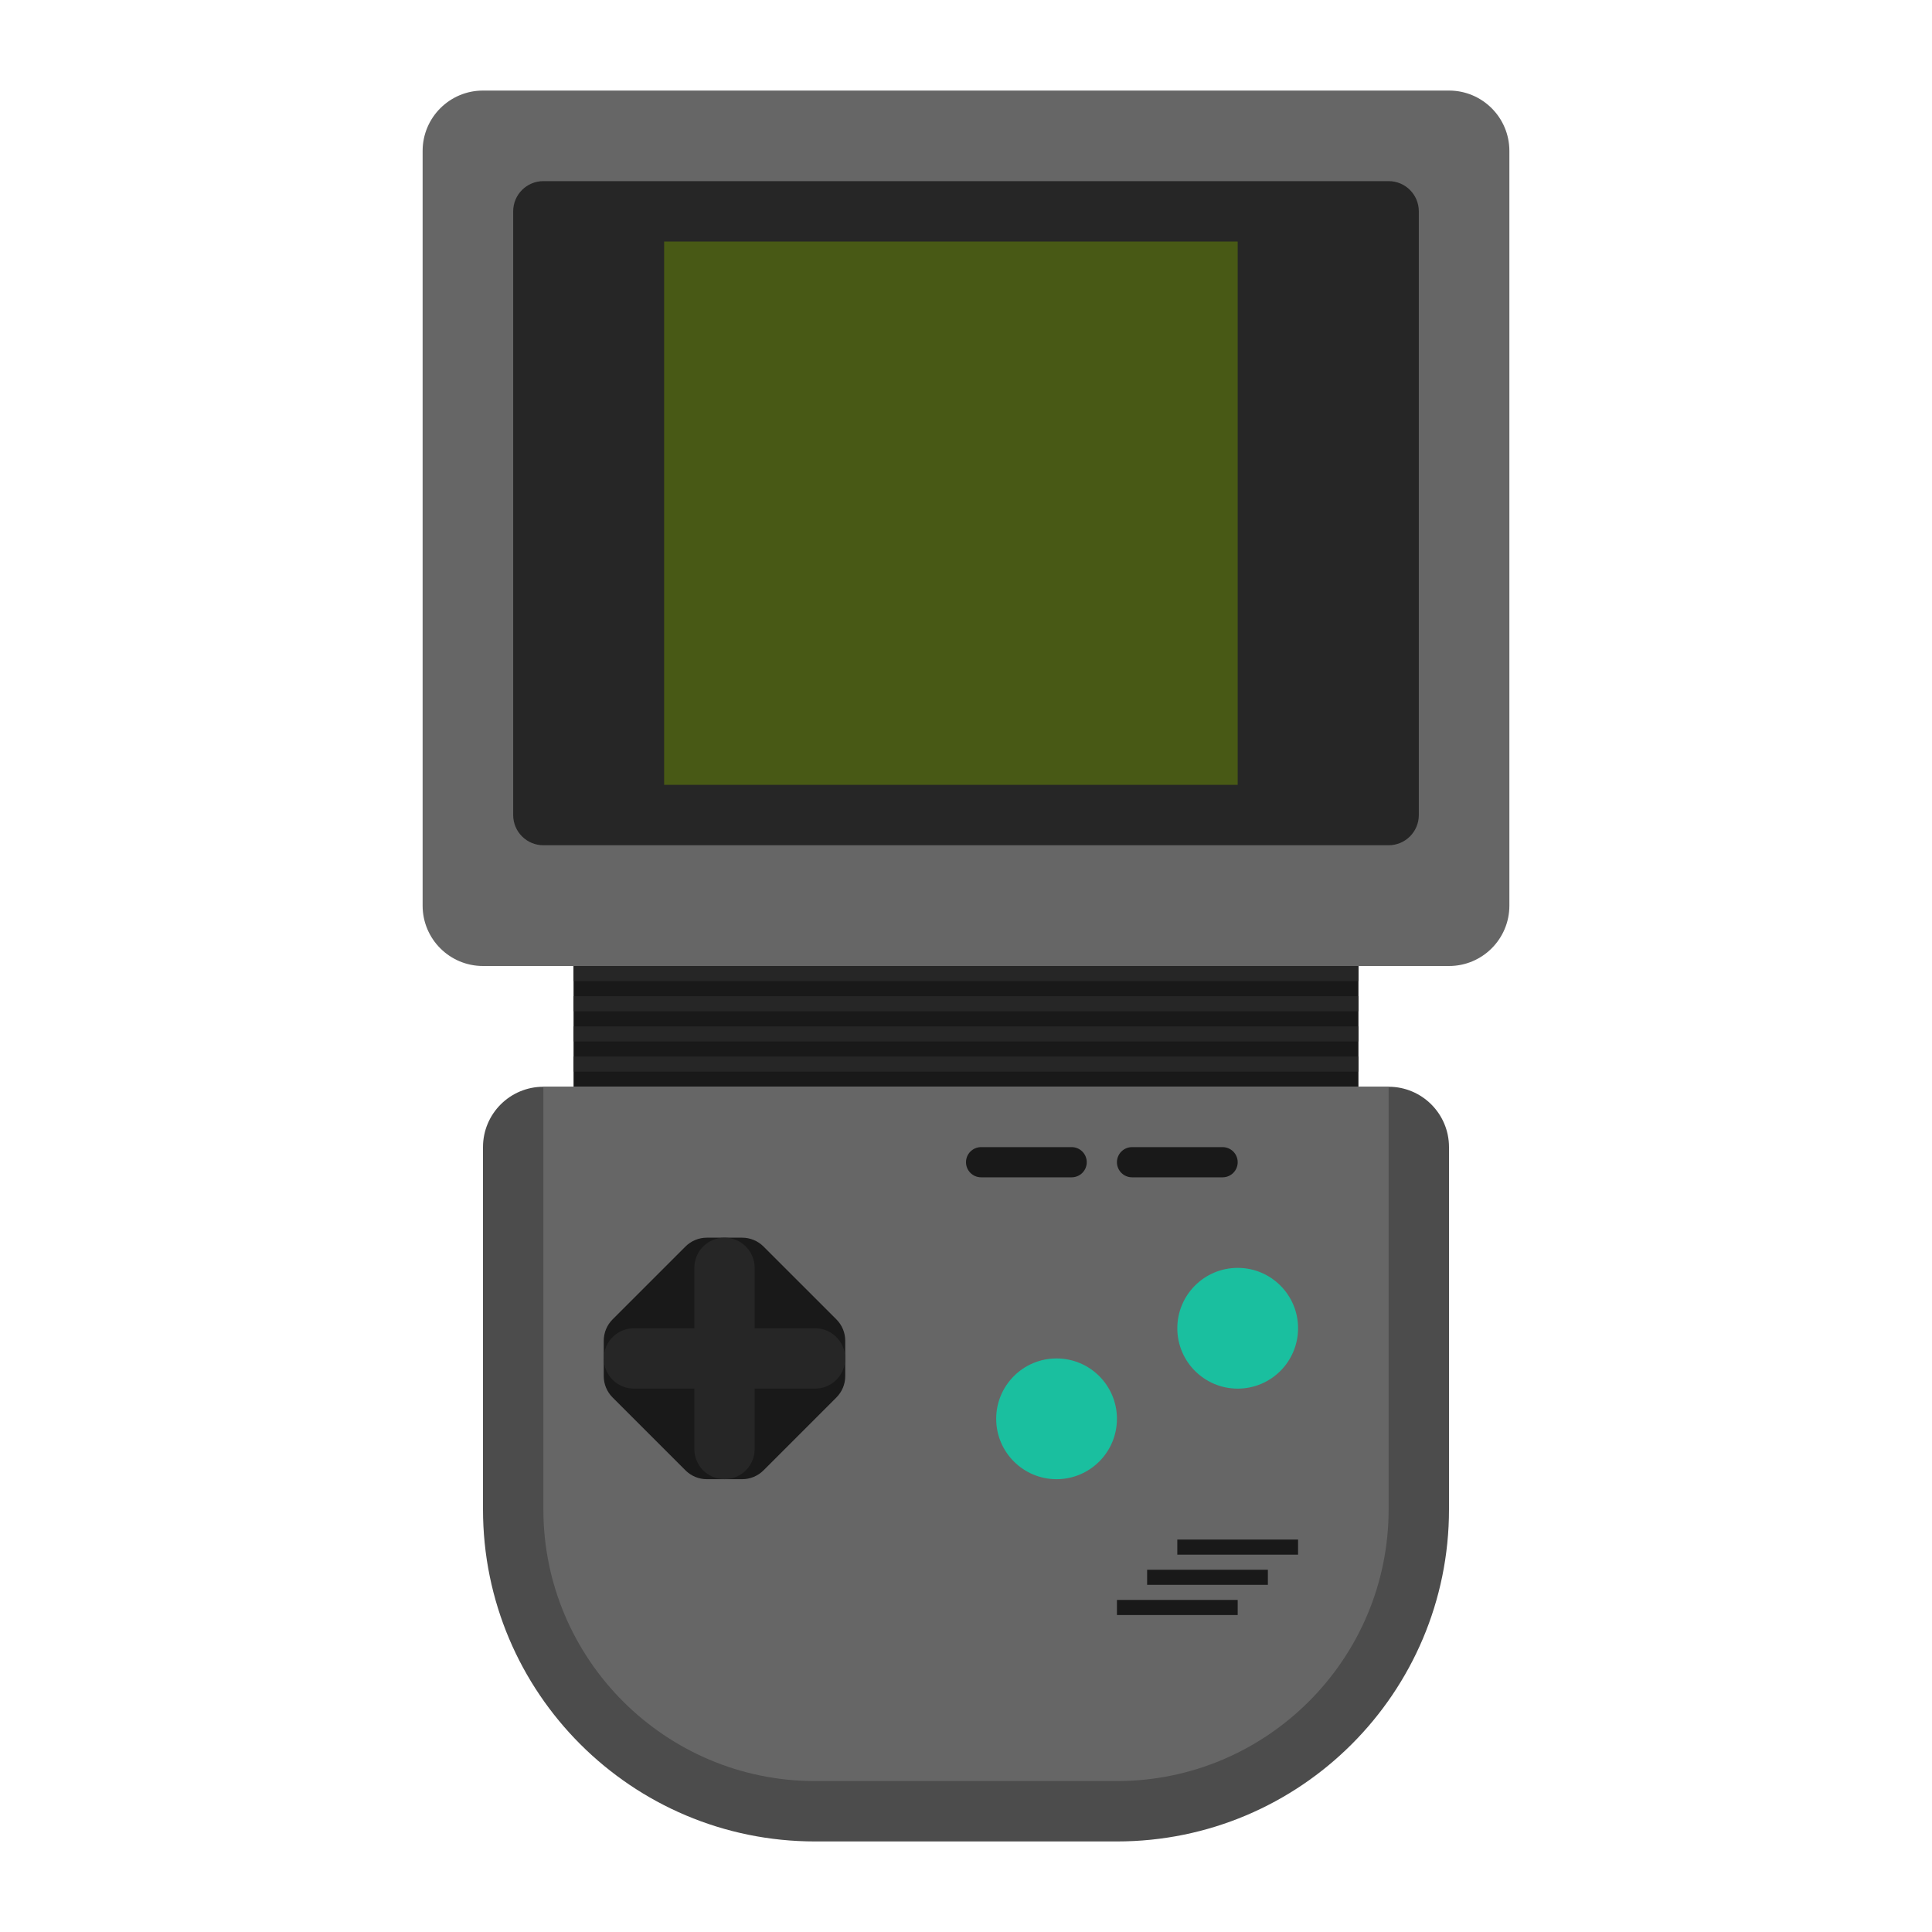
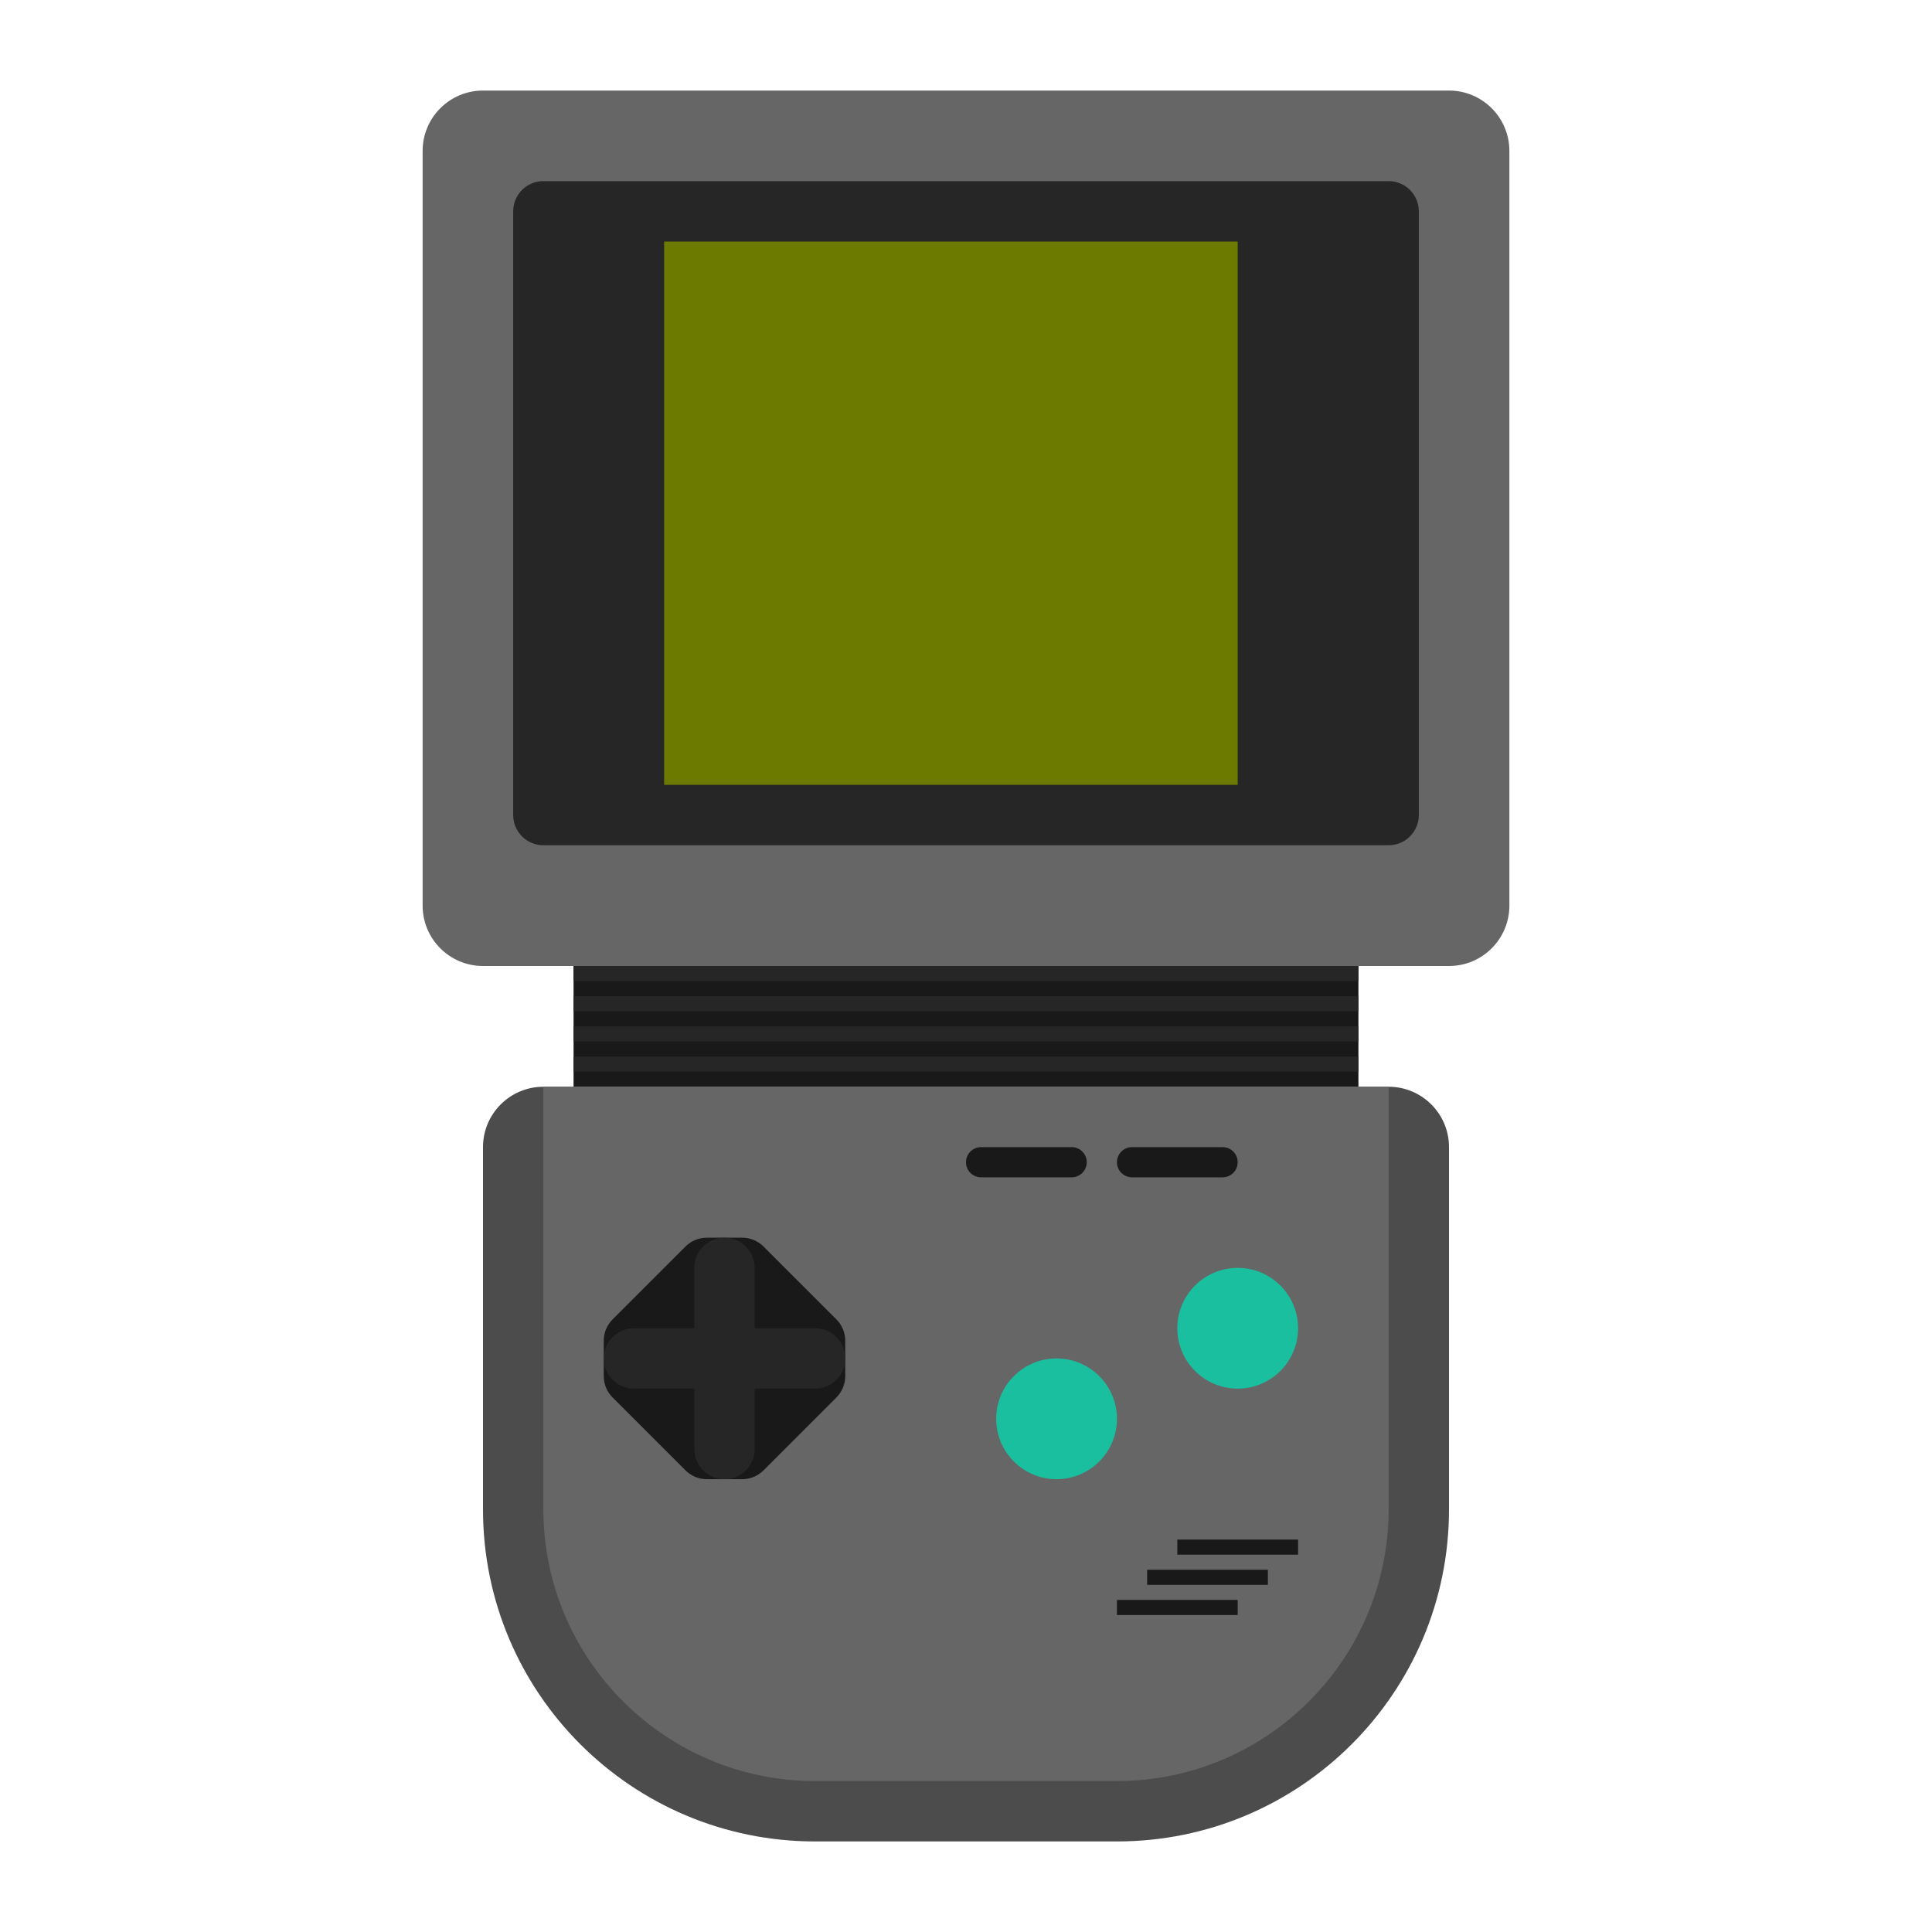
<svg xmlns="http://www.w3.org/2000/svg" viewBox="0 0 341.333 341.333" height="341.333" width="341.333" xml:space="preserve" id="svg2" version="1.1">
  <defs id="defs6">
    <clipPath id="clipPath18" clipPathUnits="userSpaceOnUse">
      <path id="path16" d="M 0,256 H 256 V 0 H 0 Z" />
    </clipPath>
    <clipPath id="clipPath26" clipPathUnits="userSpaceOnUse">
      <path id="path24" d="M 48,252 H 208 V 4 H 48 Z" />
    </clipPath>
  </defs>
  <g id="g22" transform="matrix(1.333333,0,0,-1.333333,0,341.3333)" />
  <path id="path38" style="fill:#666666;fill-opacity:1;fill-rule:nonzero;stroke:none;stroke-width:1.333" d="M 256,170.667 H 85.333 c -5.891,0 -10.667,-4.776 -10.667,-10.667 V 26.667 c 0,-5.891 4.776,-10.667 10.667,-10.667 H 256 c 5.891,0 10.667,4.776 10.667,10.667 V 160 c 0,5.891 -4.776,10.667 -10.667,10.667" />
  <path id="path42" style="fill:#262626;fill-opacity:1;fill-rule:nonzero;stroke:none;stroke-width:1.333" d="M 245.333,149.333 H 96 c -2.945,0 -5.333,-2.388 -5.333,-5.333 V 37.333 C 90.667,34.388 93.055,32 96,32 h 149.333 c 2.945,0 5.333,2.388 5.333,5.333 V 144 c 0,2.945 -2.388,5.333 -5.333,5.333" />
-   <path d="M 218.667,138.667 H 117.333 V 42.667 h 101.333 z" style="fill:#485915;fill-opacity:1;fill-rule:nonzero;stroke:none;stroke-width:1.333" id="path44" />
+   <path d="M 218.667,138.667 H 117.333 V 42.667 h 101.333 z" style="fill:#6c7a00;fill-opacity:1;fill-rule:nonzero;stroke:none;stroke-width:1.333;font-variant-east_asian:normal;opacity:1;vector-effect:none;stroke-linecap:butt;stroke-linejoin:miter;stroke-miterlimit:4;stroke-dasharray:none;stroke-dashoffset:0;stroke-opacity:1" id="path44" />
  <path d="M 240,192 H 101.333 v -21.333 h 138.667 z" style="fill:#191919;fill-opacity:1;fill-rule:nonzero;stroke:none;stroke-width:1.333" id="path46" />
  <path d="M 240,178.667 H 101.333 V 176 h 138.667 z" style="fill:#262626;fill-opacity:1;fill-rule:nonzero;stroke:none;stroke-width:1.333" id="path48" />
  <path d="M 240,173.333 H 101.333 v -2.667 h 138.667 z" style="fill:#262626;fill-opacity:1;fill-rule:nonzero;stroke:none;stroke-width:1.333" id="path50" />
  <path d="M 240,184 H 101.333 v -2.667 h 138.667 z" style="fill:#262626;fill-opacity:1;fill-rule:nonzero;stroke:none;stroke-width:1.333" id="path52" />
  <path d="M 240,189.333 H 101.333 v -2.667 h 138.667 z" style="fill:#262626;fill-opacity:1;fill-rule:nonzero;stroke:none;stroke-width:1.333" id="path54" />
  <path id="path58" style="fill:#4c4c4c;fill-opacity:1;fill-rule:nonzero;stroke:none;stroke-width:1.333" d="M 245.333,192 H 96 c -5.891,0 -10.667,4.776 -10.667,10.667 v 64 c 0,32.401 26.265,58.667 58.667,58.667 h 53.333 C 229.735,325.333 256,299.068 256,266.667 V 202.667 C 256,196.776 251.224,192 245.333,192" />
  <path id="path62" style="fill:#666666;fill-opacity:1;fill-rule:nonzero;stroke:none;stroke-width:1.333" d="m 245.333,192 v 74.667 c 0,26.468 -21.532,48 -48,48 H 144 c -26.468,0 -48,-21.532 -48,-48 V 192 h 149.333" />
  <path id="path66" style="fill:#191919;fill-opacity:1;fill-rule:nonzero;stroke:none;stroke-width:1.333" d="m 147.771,233.104 -12.876,-12.875 c -1,-1 -2.357,-1.563 -3.771,-1.563 h -6.249 c -1.413,0 -2.771,0.563 -3.771,1.563 l -12.876,12.875 c -1,1 -1.563,2.357 -1.563,3.772 v 6.248 c 0,1.415 0.563,2.772 1.563,3.772 l 12.876,12.875 c 1,1 2.357,1.563 3.771,1.563 h 6.249 c 1.413,0 2.771,-0.563 3.771,-1.563 l 12.876,-12.875 c 1,-1 1.561,-2.357 1.561,-3.772 v -6.248 c 0,-1.415 -0.561,-2.772 -1.561,-3.772" />
  <path id="path70" style="fill:#262626;fill-opacity:1;fill-rule:nonzero;stroke:none;stroke-width:1.333" d="M 144,234.667 H 133.333 V 224 c 0,-2.945 -2.388,-5.333 -5.333,-5.333 -2.945,0 -5.333,2.388 -5.333,5.333 v 10.667 H 112 c -2.945,0 -5.333,2.388 -5.333,5.333 0,2.945 2.388,5.333 5.333,5.333 h 10.667 V 256 c 0,2.945 2.388,5.333 5.333,5.333 2.945,0 5.333,-2.388 5.333,-5.333 V 245.333 H 144 c 2.945,0 5.333,-2.388 5.333,-5.333 0,-2.945 -2.388,-5.333 -5.333,-5.333" />
  <path id="path74" style="fill:#1abf9f;fill-opacity:1;fill-rule:nonzero;stroke:none;stroke-width:1.333" d="m 197.333,250.667 c 0,5.891 -4.776,10.667 -10.667,10.667 C 180.776,261.333 176,256.557 176,250.667 176,244.776 180.776,240 186.667,240 c 5.891,0 10.667,4.776 10.667,10.667" />
  <path id="path78" style="fill:#1abf9f;fill-opacity:1;fill-rule:nonzero;stroke:none;stroke-width:1.333" d="m 229.333,234.667 c 0,5.891 -4.776,10.667 -10.667,10.667 C 212.776,245.333 208,240.557 208,234.667 208,228.776 212.776,224 218.667,224 c 5.891,0 10.667,4.776 10.667,10.667" />
  <path d="M 229.333,274.667 H 208 V 272 h 21.333 z" style="fill:#191919;fill-opacity:1;fill-rule:nonzero;stroke:none;stroke-width:1.333" id="path80" />
  <path d="m 224,280 h -21.333 v -2.667 h 21.333 z" style="fill:#191919;fill-opacity:1;fill-rule:nonzero;stroke:none;stroke-width:1.333" id="path82" />
  <path d="m 218.667,285.333 h -21.333 v -2.667 h 21.333 z" style="fill:#191919;fill-opacity:1;fill-rule:nonzero;stroke:none;stroke-width:1.333" id="path84" />
  <path id="path88" style="fill:#191919;fill-opacity:1;fill-rule:nonzero;stroke:none;stroke-width:1.333" d="m 216,208 h -16 c -1.472,0 -2.667,-1.195 -2.667,-2.667 0,-1.472 1.195,-2.667 2.667,-2.667 h 16 c 1.472,0 2.667,1.195 2.667,2.667 0,1.472 -1.195,2.667 -2.667,2.667" />
  <path id="path92" style="fill:#191919;fill-opacity:1;fill-rule:nonzero;stroke:none;stroke-width:1.333" d="m 189.333,208 h -16 c -1.472,0 -2.667,-1.195 -2.667,-2.667 0,-1.472 1.195,-2.667 2.667,-2.667 h 16 c 1.472,0 2.667,1.195 2.667,2.667 0,1.472 -1.195,2.667 -2.667,2.667" />
</svg>
